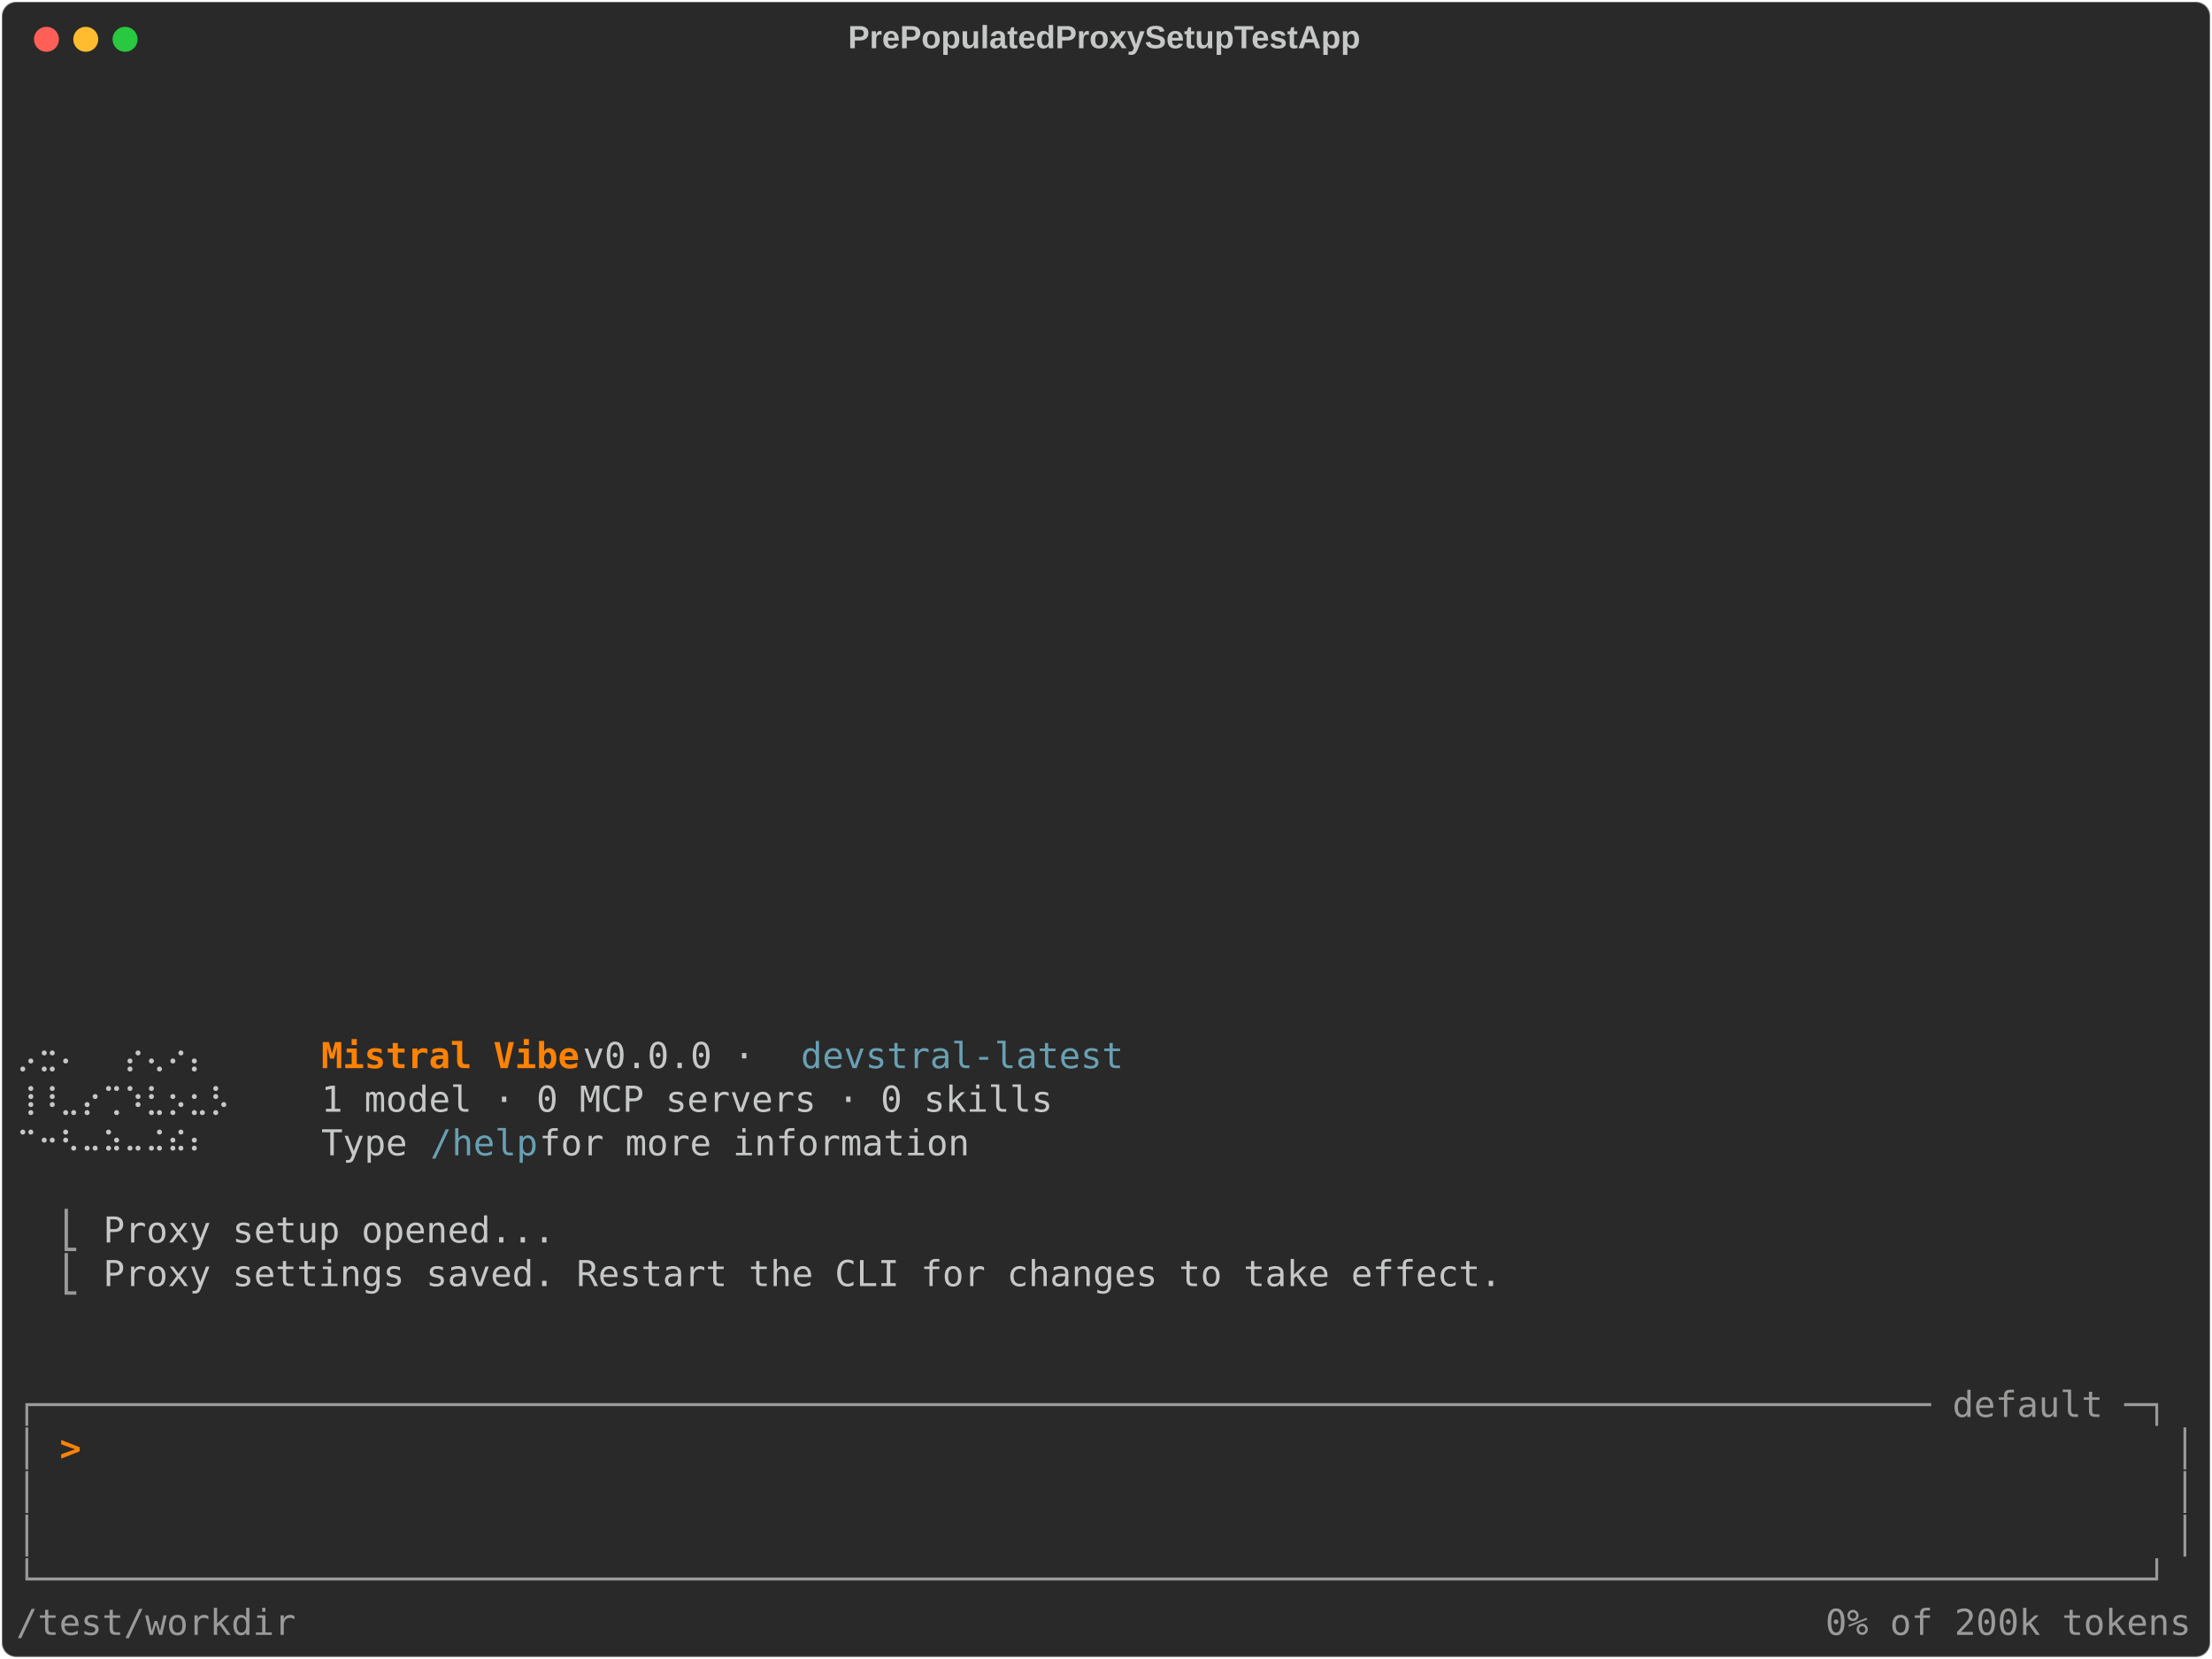
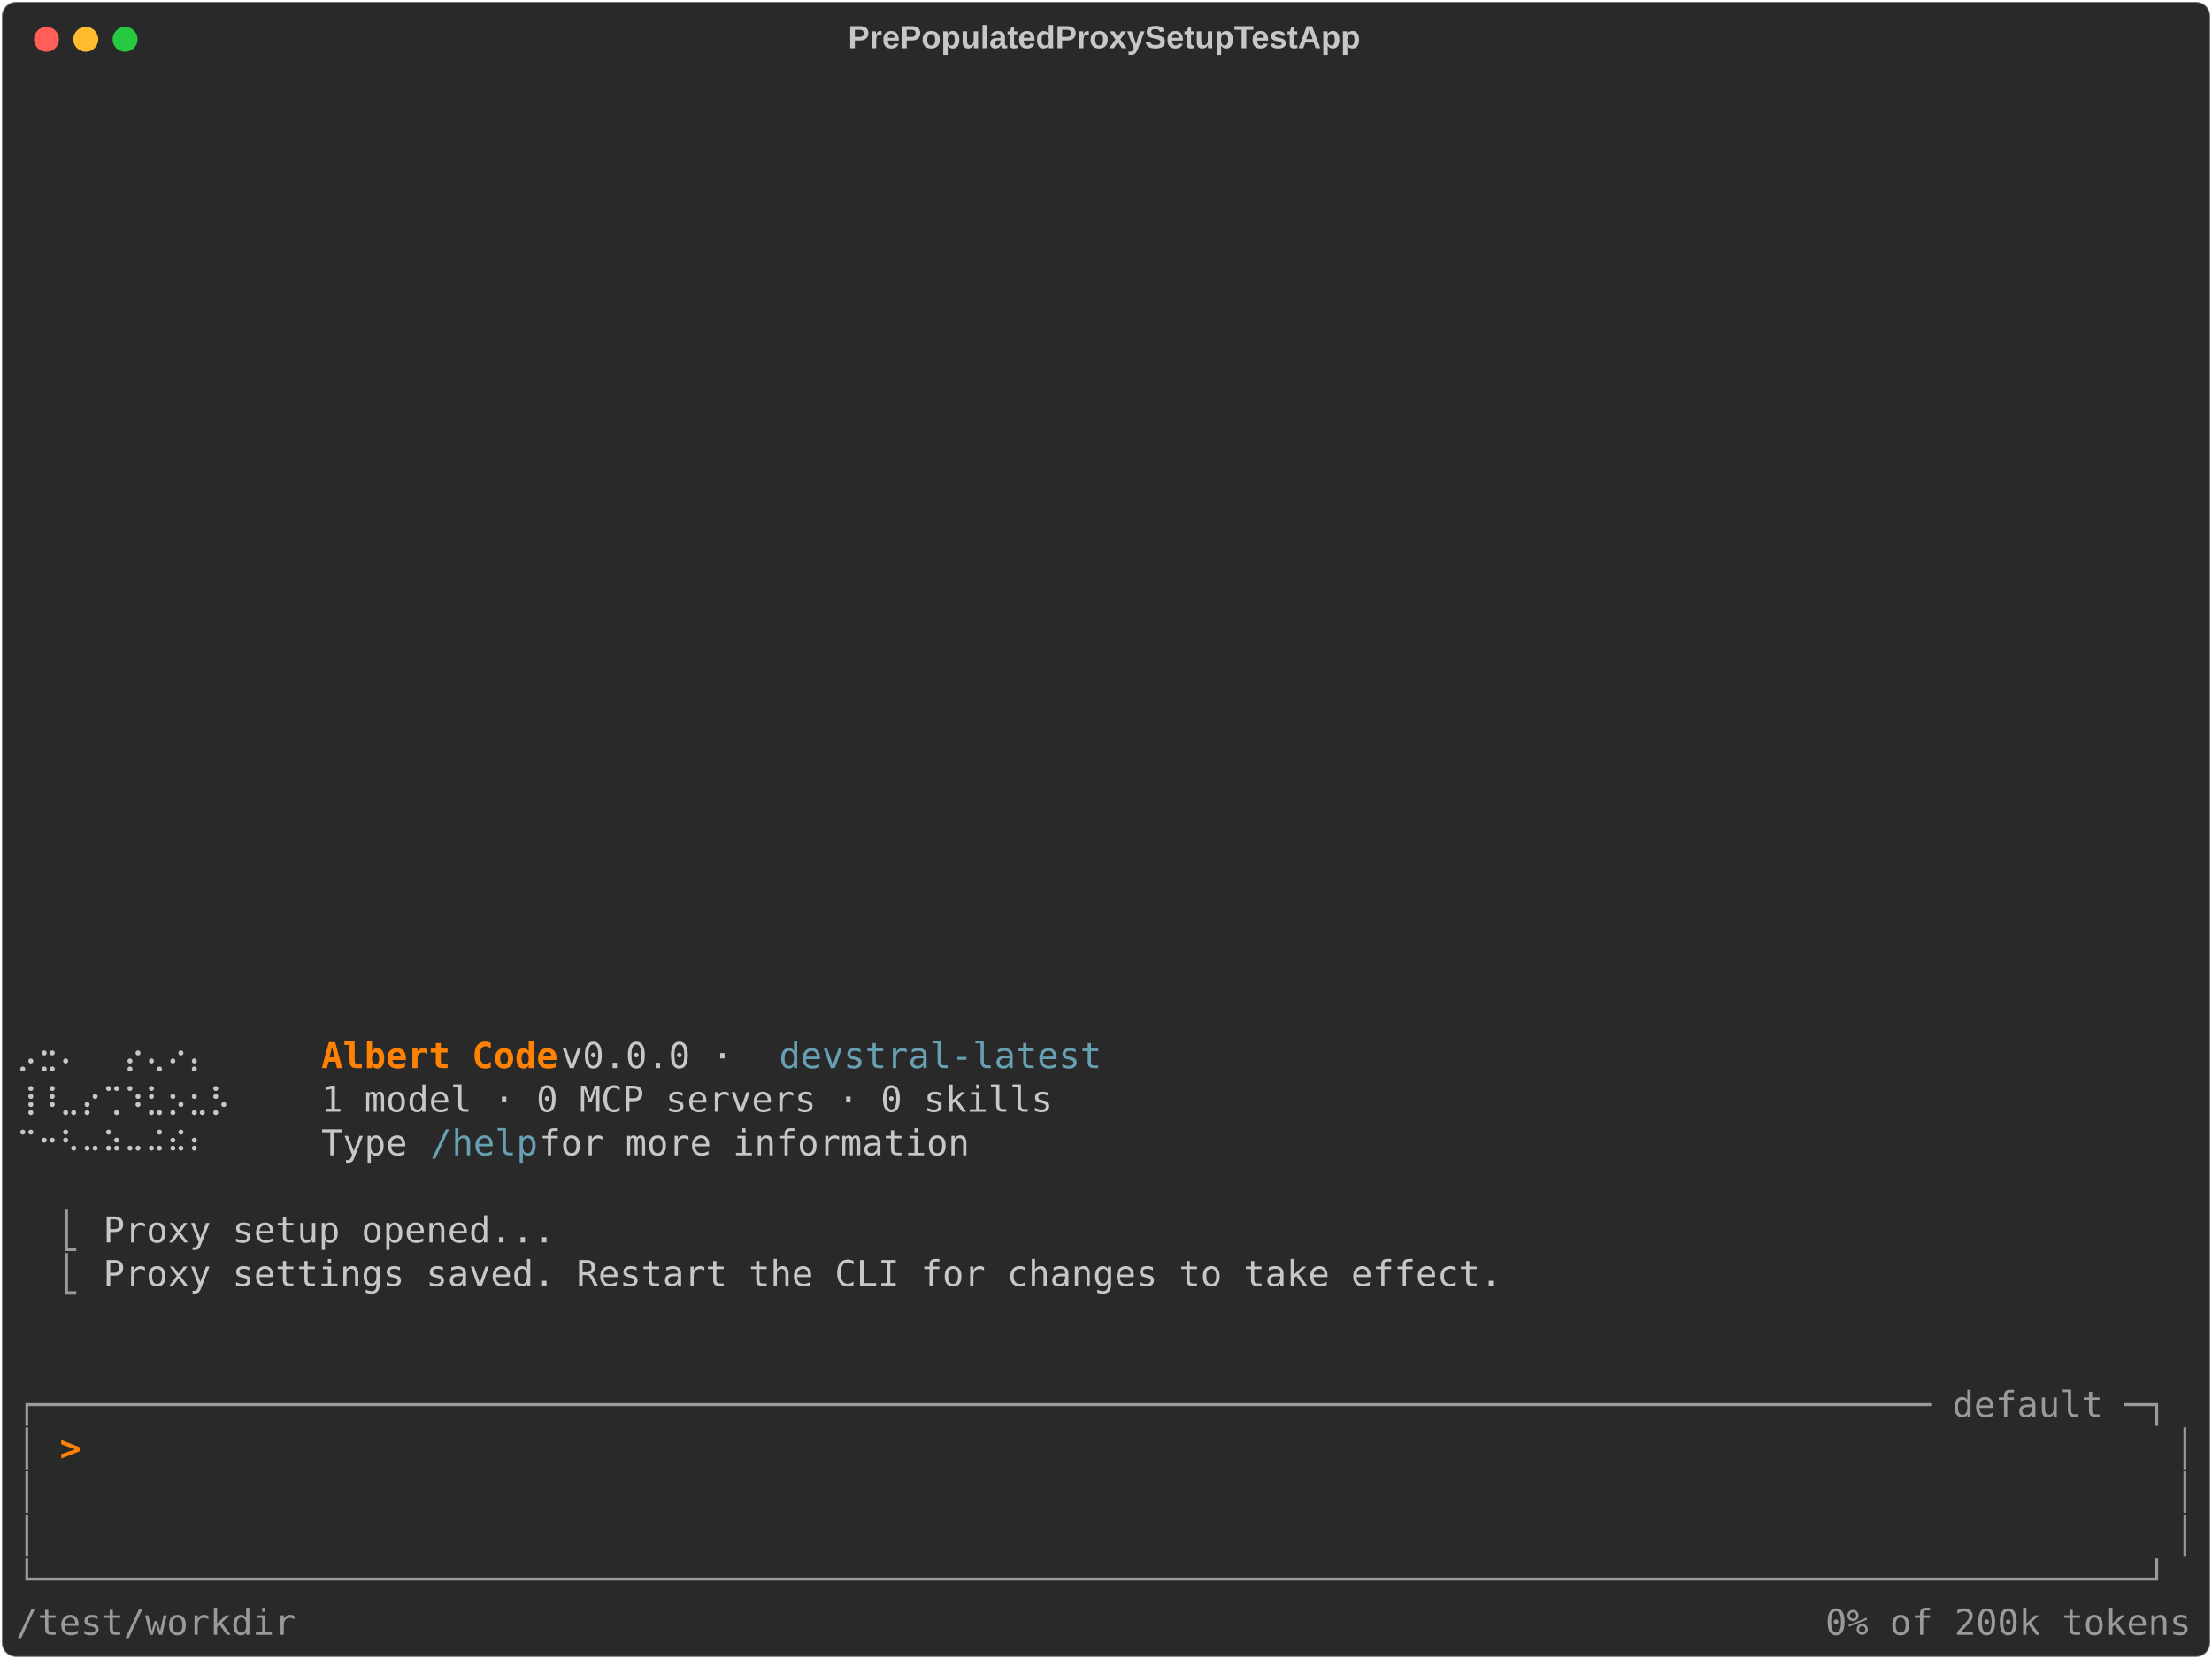
<svg xmlns="http://www.w3.org/2000/svg" class="rich-terminal" viewBox="0 0 1238 928.4">
  <style>

    @font-face {
        font-family: "Fira Code";
        src: local("FiraCode-Regular"),
                url("https://cdnjs.cloudflare.com/ajax/libs/firacode/6.2.0/woff2/FiraCode-Regular.woff2") format("woff2"),
                url("https://cdnjs.cloudflare.com/ajax/libs/firacode/6.2.0/woff/FiraCode-Regular.woff") format("woff");
        font-style: normal;
        font-weight: 400;
    }
    @font-face {
        font-family: "Fira Code";
        src: local("FiraCode-Bold"),
                url("https://cdnjs.cloudflare.com/ajax/libs/firacode/6.2.0/woff2/FiraCode-Bold.woff2") format("woff2"),
                url("https://cdnjs.cloudflare.com/ajax/libs/firacode/6.2.0/woff/FiraCode-Bold.woff") format("woff");
        font-style: bold;
        font-weight: 700;
    }

    .terminal-matrix {
        font-family: Fira Code, monospace;
        font-size: 20px;
        line-height: 24.4px;
        font-variant-east-asian: full-width;
    }

    .terminal-title {
        font-size: 18px;
        font-weight: bold;
        font-family: arial;
    }

    .terminal-r1 { fill: #c5c8c6 }
.terminal-r2 { fill: #ff8205;font-weight: bold }
.terminal-r3 { fill: #68a0b3 }
.terminal-r4 { fill: #9a9b99 }
    </style>
  <defs>
    <clipPath id="terminal-clip-terminal">
      <rect x="0" y="0" width="1219.0" height="877.4" />
    </clipPath>
    <clipPath id="terminal-line-0">
      <rect x="0" y="1.5" width="1220" height="24.65" />
    </clipPath>
    <clipPath id="terminal-line-1">
      <rect x="0" y="25.9" width="1220" height="24.65" />
    </clipPath>
    <clipPath id="terminal-line-2">
      <rect x="0" y="50.3" width="1220" height="24.65" />
    </clipPath>
    <clipPath id="terminal-line-3">
      <rect x="0" y="74.7" width="1220" height="24.65" />
    </clipPath>
    <clipPath id="terminal-line-4">
      <rect x="0" y="99.1" width="1220" height="24.65" />
    </clipPath>
    <clipPath id="terminal-line-5">
      <rect x="0" y="123.5" width="1220" height="24.65" />
    </clipPath>
    <clipPath id="terminal-line-6">
      <rect x="0" y="147.9" width="1220" height="24.65" />
    </clipPath>
    <clipPath id="terminal-line-7">
      <rect x="0" y="172.3" width="1220" height="24.65" />
    </clipPath>
    <clipPath id="terminal-line-8">
      <rect x="0" y="196.7" width="1220" height="24.65" />
    </clipPath>
    <clipPath id="terminal-line-9">
      <rect x="0" y="221.1" width="1220" height="24.65" />
    </clipPath>
    <clipPath id="terminal-line-10">
      <rect x="0" y="245.5" width="1220" height="24.65" />
    </clipPath>
    <clipPath id="terminal-line-11">
      <rect x="0" y="269.9" width="1220" height="24.65" />
    </clipPath>
    <clipPath id="terminal-line-12">
      <rect x="0" y="294.3" width="1220" height="24.65" />
    </clipPath>
    <clipPath id="terminal-line-13">
      <rect x="0" y="318.7" width="1220" height="24.65" />
    </clipPath>
    <clipPath id="terminal-line-14">
      <rect x="0" y="343.1" width="1220" height="24.65" />
    </clipPath>
    <clipPath id="terminal-line-15">
      <rect x="0" y="367.5" width="1220" height="24.65" />
    </clipPath>
    <clipPath id="terminal-line-16">
      <rect x="0" y="391.9" width="1220" height="24.65" />
    </clipPath>
    <clipPath id="terminal-line-17">
      <rect x="0" y="416.3" width="1220" height="24.65" />
    </clipPath>
    <clipPath id="terminal-line-18">
      <rect x="0" y="440.7" width="1220" height="24.65" />
    </clipPath>
    <clipPath id="terminal-line-19">
      <rect x="0" y="465.1" width="1220" height="24.65" />
    </clipPath>
    <clipPath id="terminal-line-20">
      <rect x="0" y="489.5" width="1220" height="24.65" />
    </clipPath>
    <clipPath id="terminal-line-21">
      <rect x="0" y="513.9" width="1220" height="24.65" />
    </clipPath>
    <clipPath id="terminal-line-22">
      <rect x="0" y="538.3" width="1220" height="24.65" />
    </clipPath>
    <clipPath id="terminal-line-23">
      <rect x="0" y="562.7" width="1220" height="24.65" />
    </clipPath>
    <clipPath id="terminal-line-24">
      <rect x="0" y="587.1" width="1220" height="24.65" />
    </clipPath>
    <clipPath id="terminal-line-25">
      <rect x="0" y="611.5" width="1220" height="24.65" />
    </clipPath>
    <clipPath id="terminal-line-26">
      <rect x="0" y="635.9" width="1220" height="24.65" />
    </clipPath>
    <clipPath id="terminal-line-27">
      <rect x="0" y="660.3" width="1220" height="24.65" />
    </clipPath>
    <clipPath id="terminal-line-28">
      <rect x="0" y="684.7" width="1220" height="24.65" />
    </clipPath>
    <clipPath id="terminal-line-29">
      <rect x="0" y="709.1" width="1220" height="24.65" />
    </clipPath>
    <clipPath id="terminal-line-30">
      <rect x="0" y="733.5" width="1220" height="24.65" />
    </clipPath>
    <clipPath id="terminal-line-31">
      <rect x="0" y="757.9" width="1220" height="24.65" />
    </clipPath>
    <clipPath id="terminal-line-32">
      <rect x="0" y="782.3" width="1220" height="24.65" />
    </clipPath>
    <clipPath id="terminal-line-33">
      <rect x="0" y="806.7" width="1220" height="24.65" />
    </clipPath>
    <clipPath id="terminal-line-34">
      <rect x="0" y="831.1" width="1220" height="24.65" />
    </clipPath>
  </defs>
  <rect fill="#292929" stroke="rgba(255,255,255,0.35)" stroke-width="1" x="1" y="1" width="1236" height="926.4" rx="8" />
  <text class="terminal-title" fill="#c5c8c6" text-anchor="middle" x="618" y="27">PrePopulatedProxySetupTestApp</text>
  <g transform="translate(26,22)">
    <circle cx="0" cy="0" r="7" fill="#ff5f57" />
    <circle cx="22" cy="0" r="7" fill="#febc2e" />
    <circle cx="44" cy="0" r="7" fill="#28c840" />
  </g>
  <g transform="translate(9, 41)" clip-path="url(#terminal-clip-terminal)">
    <g class="terminal-matrix">
      <text class="terminal-r1" x="1220" y="20" textLength="12.2" clip-path="url(#terminal-line-0)">
</text>
      <text class="terminal-r1" x="1220" y="44.4" textLength="12.2" clip-path="url(#terminal-line-1)">
</text>
      <text class="terminal-r1" x="1220" y="68.8" textLength="12.2" clip-path="url(#terminal-line-2)">
</text>
      <text class="terminal-r1" x="1220" y="93.2" textLength="12.2" clip-path="url(#terminal-line-3)">
</text>
      <text class="terminal-r1" x="1220" y="117.6" textLength="12.2" clip-path="url(#terminal-line-4)">
</text>
      <text class="terminal-r1" x="1220" y="142" textLength="12.2" clip-path="url(#terminal-line-5)">
</text>
      <text class="terminal-r1" x="1220" y="166.4" textLength="12.2" clip-path="url(#terminal-line-6)">
</text>
      <text class="terminal-r1" x="1220" y="190.8" textLength="12.2" clip-path="url(#terminal-line-7)">
</text>
      <text class="terminal-r1" x="1220" y="215.2" textLength="12.2" clip-path="url(#terminal-line-8)">
</text>
      <text class="terminal-r1" x="1220" y="239.6" textLength="12.2" clip-path="url(#terminal-line-9)">
</text>
      <text class="terminal-r1" x="1220" y="264" textLength="12.2" clip-path="url(#terminal-line-10)">
</text>
      <text class="terminal-r1" x="1220" y="288.4" textLength="12.2" clip-path="url(#terminal-line-11)">
</text>
      <text class="terminal-r1" x="1220" y="312.8" textLength="12.2" clip-path="url(#terminal-line-12)">
</text>
      <text class="terminal-r1" x="1220" y="337.2" textLength="12.2" clip-path="url(#terminal-line-13)">
</text>
      <text class="terminal-r1" x="1220" y="361.6" textLength="12.2" clip-path="url(#terminal-line-14)">
</text>
      <text class="terminal-r1" x="1220" y="386" textLength="12.2" clip-path="url(#terminal-line-15)">
</text>
      <text class="terminal-r1" x="1220" y="410.4" textLength="12.2" clip-path="url(#terminal-line-16)">
</text>
      <text class="terminal-r1" x="1220" y="434.8" textLength="12.2" clip-path="url(#terminal-line-17)">
</text>
      <text class="terminal-r1" x="1220" y="459.2" textLength="12.2" clip-path="url(#terminal-line-18)">
</text>
      <text class="terminal-r1" x="1220" y="483.6" textLength="12.2" clip-path="url(#terminal-line-19)">
</text>
      <text class="terminal-r1" x="1220" y="508" textLength="12.2" clip-path="url(#terminal-line-20)">
</text>
      <text class="terminal-r1" x="1220" y="532.4" textLength="12.2" clip-path="url(#terminal-line-21)">
</text>
      <text class="terminal-r1" x="0" y="556.8" textLength="134.2" clip-path="url(#terminal-line-22)">  ⡠⣒⠄  ⡔⢄⠔⡄</text>
-       <text class="terminal-r2" x="170.8" y="556.8" textLength="146.4" clip-path="url(#terminal-line-22)">Mistral Vibe</text>
-       <text class="terminal-r1" x="317.2" y="556.8" textLength="122" clip-path="url(#terminal-line-22)"> v0.0.0 · </text>
-       <text class="terminal-r3" x="439.2" y="556.8" textLength="183" clip-path="url(#terminal-line-22)">devstral-latest</text>
+       <text class="terminal-r2" x="170.8" y="556.8" textLength="134.2" clip-path="url(#terminal-line-22)">Albert Code</text>
+       <text class="terminal-r1" x="305" y="556.8" textLength="122" clip-path="url(#terminal-line-22)"> v0.0.0 · </text>
+       <text class="terminal-r3" x="427" y="556.8" textLength="183" clip-path="url(#terminal-line-22)">devstral-latest</text>
      <text class="terminal-r1" x="1220" y="556.8" textLength="12.2" clip-path="url(#terminal-line-22)">
</text>
      <text class="terminal-r1" x="0" y="581.2" textLength="134.2" clip-path="url(#terminal-line-23)"> ⢸⠸⣀⡔⢉⠱⣃⡢⣂⡣</text>
      <text class="terminal-r1" x="170.8" y="581.2" textLength="414.8" clip-path="url(#terminal-line-23)">1 model · 0 MCP servers · 0 skills</text>
      <text class="terminal-r1" x="1220" y="581.2" textLength="12.2" clip-path="url(#terminal-line-23)">
</text>
      <text class="terminal-r1" x="0" y="605.6" textLength="134.2" clip-path="url(#terminal-line-24)">  ⠉⠒⠣⠤⠵⠤⠬⠮⠆</text>
      <text class="terminal-r1" x="170.8" y="605.6" textLength="61" clip-path="url(#terminal-line-24)">Type </text>
      <text class="terminal-r3" x="231.8" y="605.6" textLength="61" clip-path="url(#terminal-line-24)">/help</text>
      <text class="terminal-r1" x="292.8" y="605.6" textLength="256.2" clip-path="url(#terminal-line-24)"> for more information</text>
      <text class="terminal-r1" x="1220" y="605.6" textLength="12.2" clip-path="url(#terminal-line-24)">
</text>
      <text class="terminal-r1" x="1220" y="630" textLength="12.2" clip-path="url(#terminal-line-25)">
</text>
      <text class="terminal-r4" x="24.4" y="654.4" textLength="12.2" clip-path="url(#terminal-line-26)">⎣</text>
      <text class="terminal-r1" x="48.8" y="654.4" textLength="256.2" clip-path="url(#terminal-line-26)">Proxy setup opened...</text>
      <text class="terminal-r1" x="1220" y="654.4" textLength="12.2" clip-path="url(#terminal-line-26)">
</text>
      <text class="terminal-r4" x="24.4" y="678.8" textLength="12.2" clip-path="url(#terminal-line-27)">⎣</text>
      <text class="terminal-r1" x="48.8" y="678.8" textLength="793" clip-path="url(#terminal-line-27)">Proxy settings saved. Restart the CLI for changes to take effect.</text>
      <text class="terminal-r1" x="1220" y="678.8" textLength="12.2" clip-path="url(#terminal-line-27)">
</text>
      <text class="terminal-r1" x="1220" y="703.2" textLength="12.2" clip-path="url(#terminal-line-28)">
</text>
      <text class="terminal-r1" x="1220" y="727.6" textLength="12.2" clip-path="url(#terminal-line-29)">
</text>
      <text class="terminal-r4" x="0" y="752" textLength="1220" clip-path="url(#terminal-line-30)">┌──────────────────────────────────────────────────────────────────────────────────────── default ─┐</text>
      <text class="terminal-r1" x="1220" y="752" textLength="12.2" clip-path="url(#terminal-line-30)">
</text>
      <text class="terminal-r4" x="0" y="776.4" textLength="12.2" clip-path="url(#terminal-line-31)">│</text>
      <text class="terminal-r2" x="24.4" y="776.4" textLength="12.2" clip-path="url(#terminal-line-31)">&gt;</text>
      <text class="terminal-r4" x="1207.8" y="776.4" textLength="12.2" clip-path="url(#terminal-line-31)">│</text>
      <text class="terminal-r1" x="1220" y="776.4" textLength="12.2" clip-path="url(#terminal-line-31)">
</text>
      <text class="terminal-r4" x="0" y="800.8" textLength="12.2" clip-path="url(#terminal-line-32)">│</text>
      <text class="terminal-r4" x="1207.8" y="800.8" textLength="12.2" clip-path="url(#terminal-line-32)">│</text>
      <text class="terminal-r1" x="1220" y="800.8" textLength="12.2" clip-path="url(#terminal-line-32)">
</text>
      <text class="terminal-r4" x="0" y="825.2" textLength="12.2" clip-path="url(#terminal-line-33)">│</text>
      <text class="terminal-r4" x="1207.8" y="825.2" textLength="12.2" clip-path="url(#terminal-line-33)">│</text>
      <text class="terminal-r1" x="1220" y="825.2" textLength="12.2" clip-path="url(#terminal-line-33)">
</text>
      <text class="terminal-r4" x="0" y="849.6" textLength="1220" clip-path="url(#terminal-line-34)">└──────────────────────────────────────────────────────────────────────────────────────────────────┘</text>
      <text class="terminal-r1" x="1220" y="849.6" textLength="12.2" clip-path="url(#terminal-line-34)">
</text>
      <text class="terminal-r4" x="0" y="874" textLength="158.6" clip-path="url(#terminal-line-35)">/test/workdir</text>
      <text class="terminal-r4" x="1012.6" y="874" textLength="207.4" clip-path="url(#terminal-line-35)">0% of 200k tokens</text>
    </g>
  </g>
</svg>
